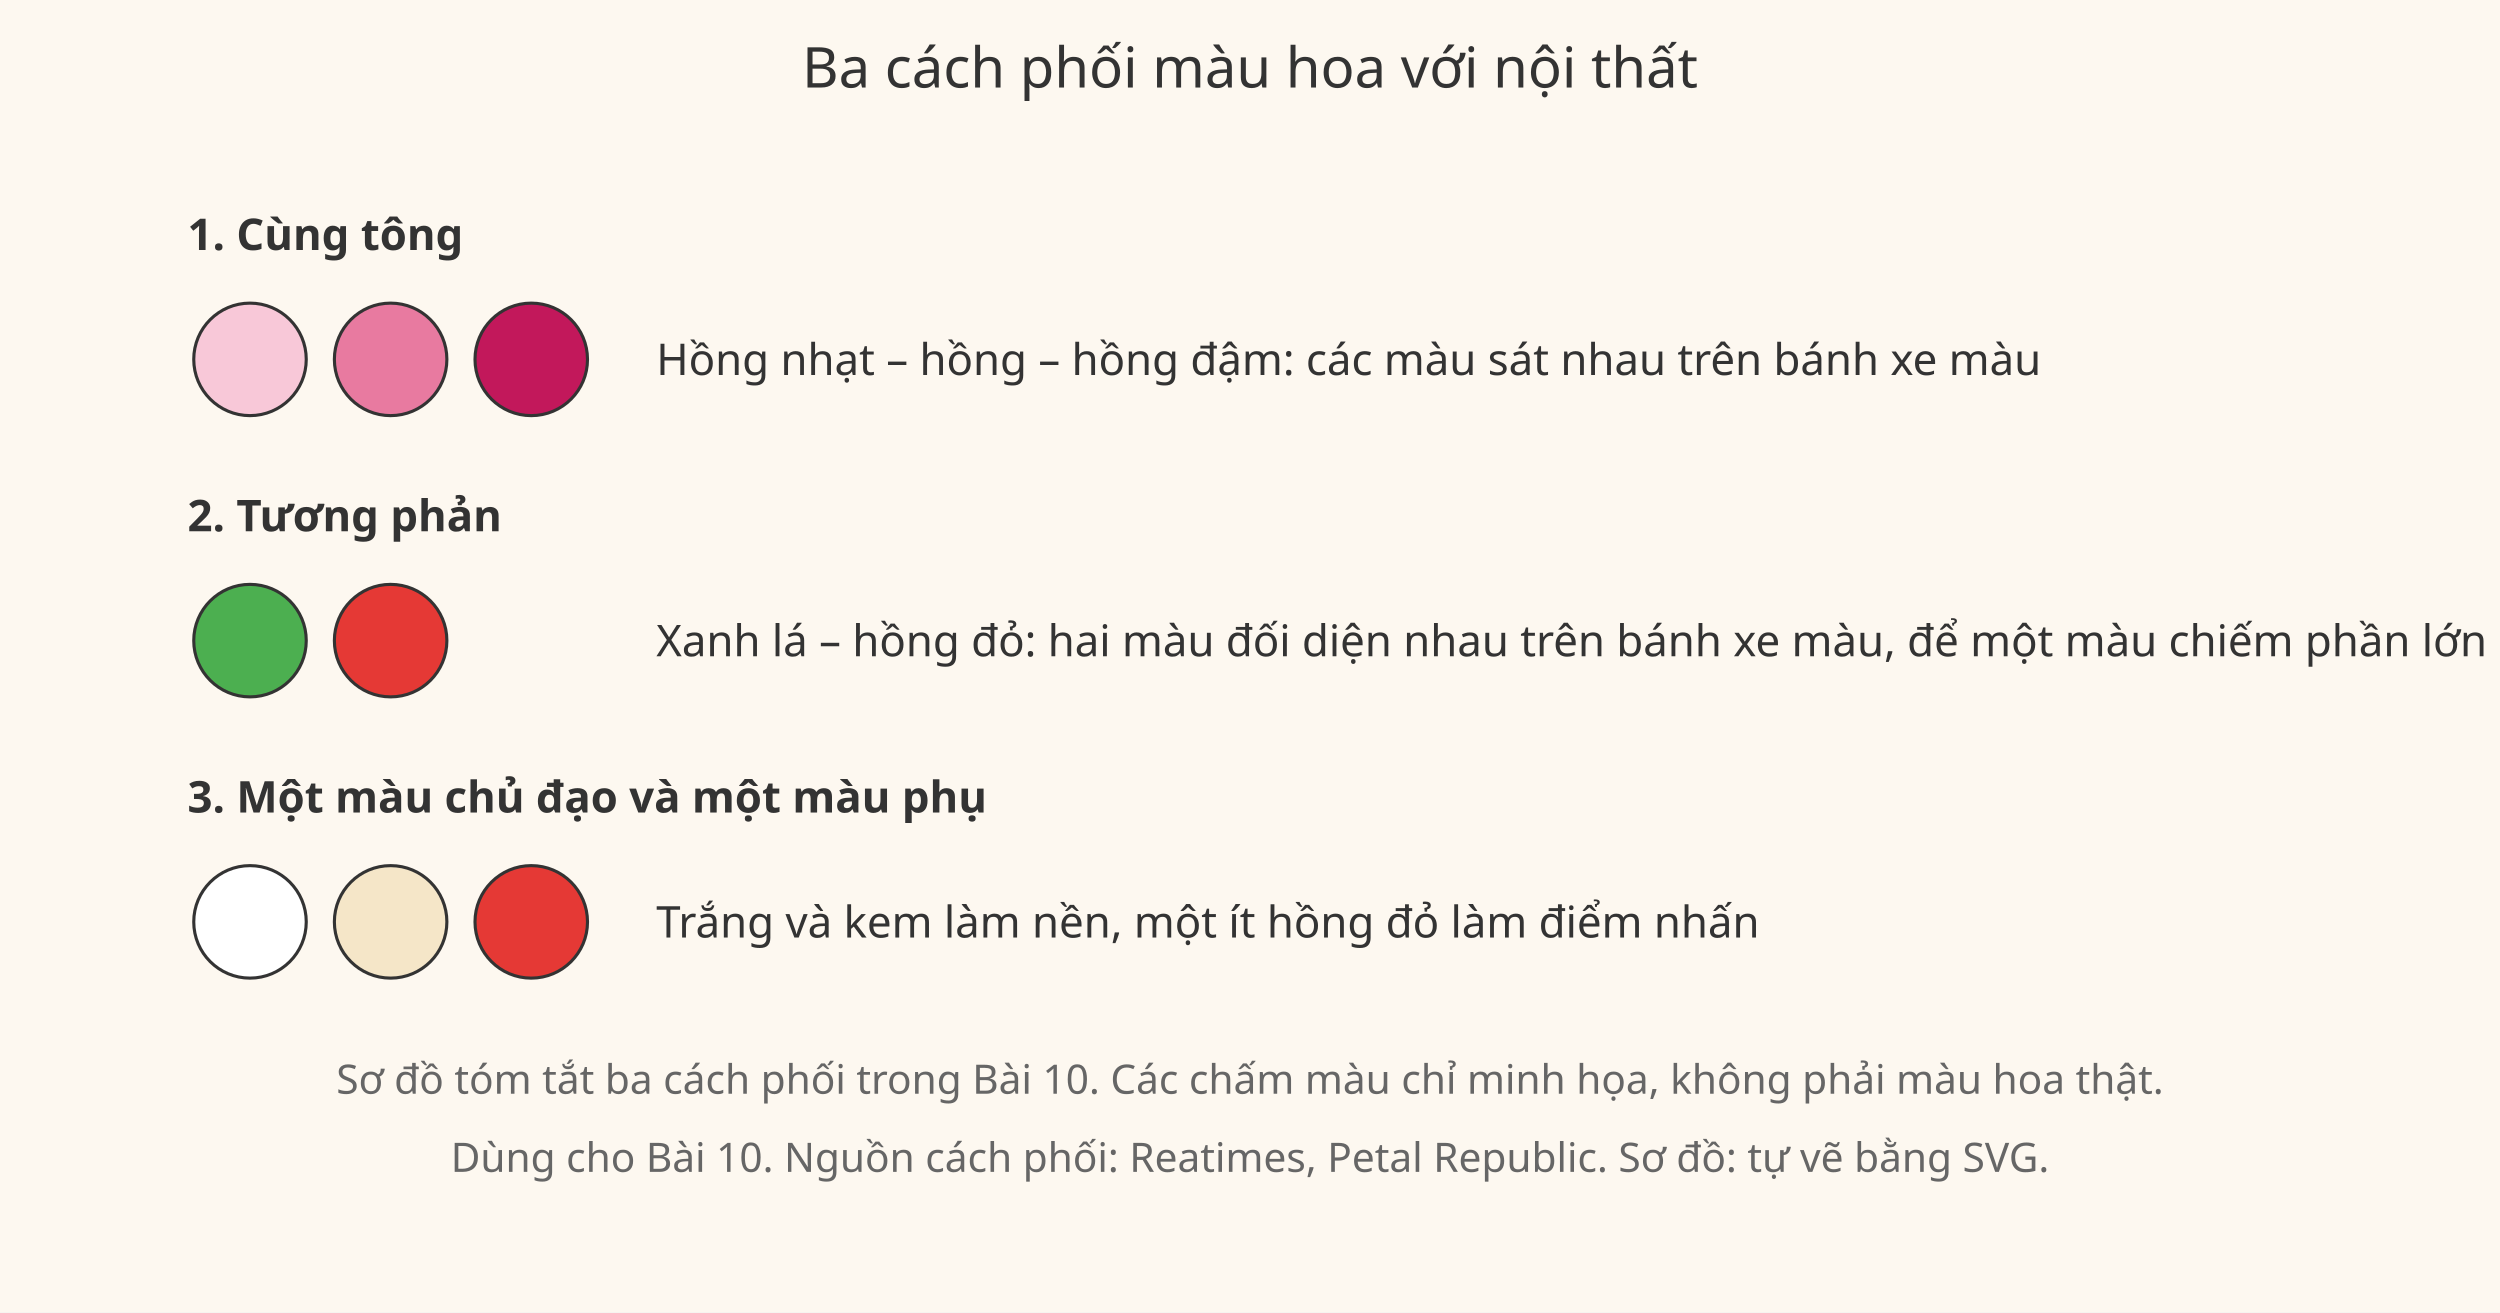
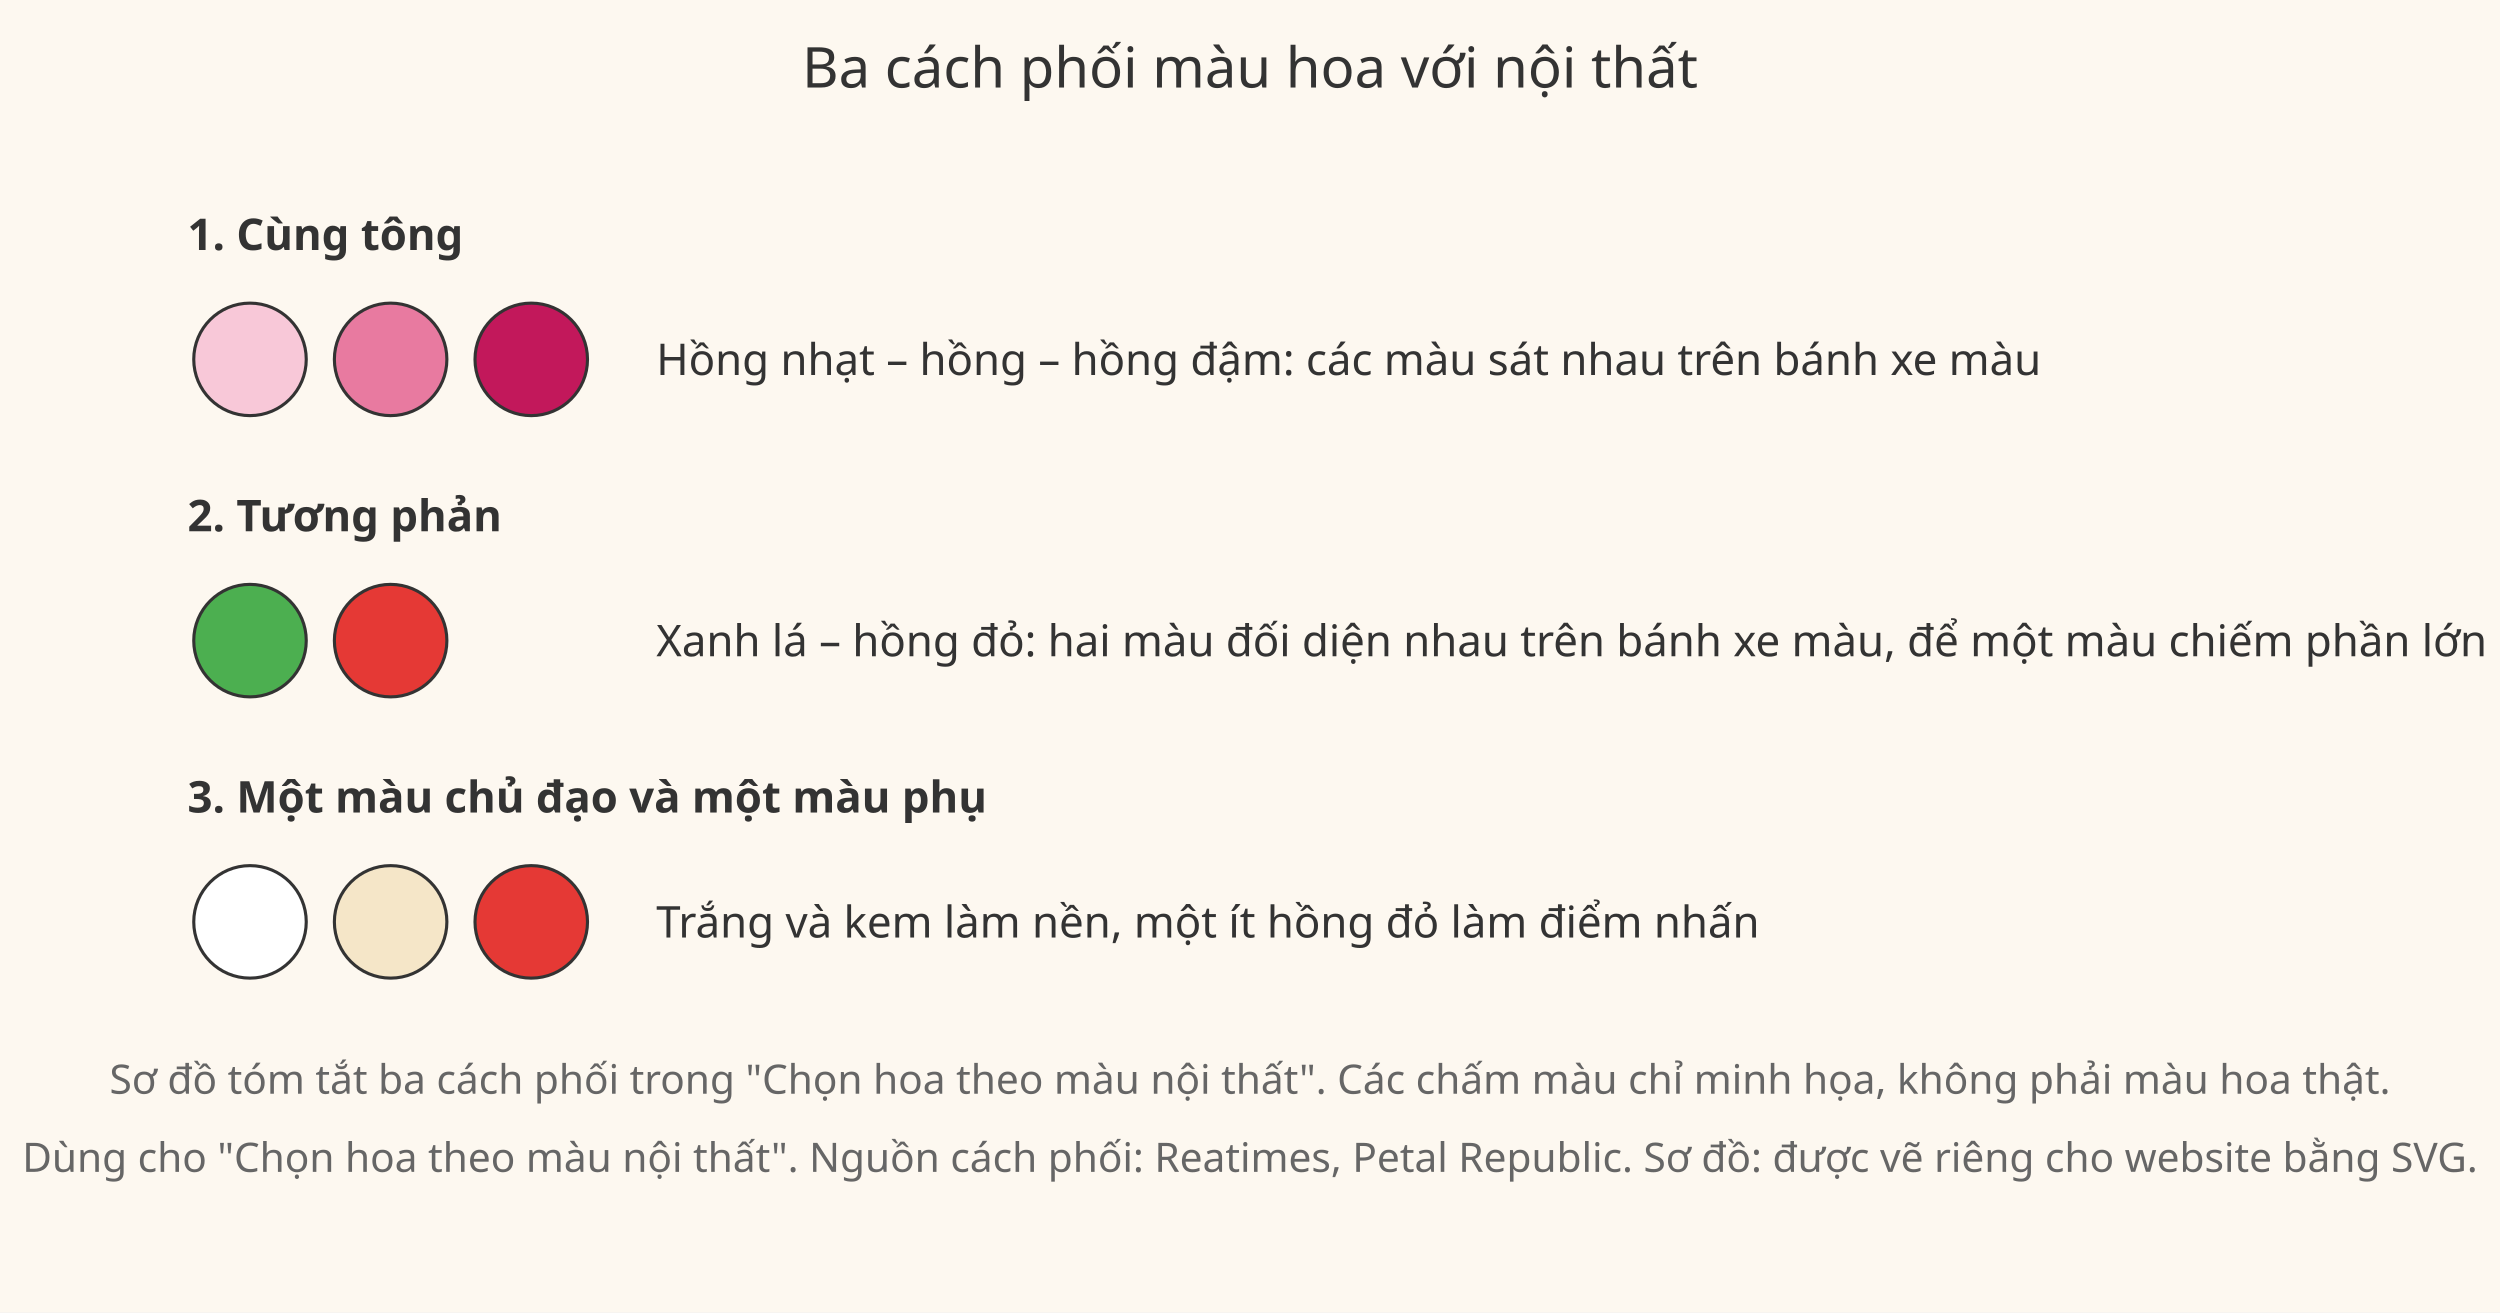
<svg xmlns="http://www.w3.org/2000/svg" width="800" height="420" viewBox="0 0 800 420" role="img">
  <rect width="800" height="420" fill="#fdf8f0" />
  <text x="400" y="28" text-anchor="middle" font-size="18" font-family="sans-serif" fill="#333">Ba cách phối màu hoa với nội thất</text>
  <g font-family="sans-serif" font-size="14" fill="#333">
    <text x="60" y="80" font-weight="bold">1. Cùng tông</text>
    <circle cx="80" cy="115" r="18" fill="#f8c8d8" stroke="#333" />
    <circle cx="125" cy="115" r="18" fill="#e87aa0" stroke="#333" />
    <circle cx="170" cy="115" r="18" fill="#c2185b" stroke="#333" />
    <text x="210" y="120">Hồng nhạt – hồng – hồng đậm: các màu sát nhau trên bánh xe màu</text>
    <text x="60" y="170" font-weight="bold">2. Tương phản</text>
    <circle cx="80" cy="205" r="18" fill="#4caf50" stroke="#333" />
    <circle cx="125" cy="205" r="18" fill="#e53935" stroke="#333" />
    <text x="210" y="210">Xanh lá – hồng đỏ: hai màu đối diện nhau trên bánh xe màu, để một màu chiếm phần lớn</text>
    <text x="60" y="260" font-weight="bold">3. Một màu chủ đạo và một màu phụ</text>
    <circle cx="80" cy="295" r="18" fill="#ffffff" stroke="#333" />
    <circle cx="125" cy="295" r="18" fill="#f5e6c8" stroke="#333" />
    <circle cx="170" cy="295" r="18" fill="#e53935" stroke="#333" />
    <text x="210" y="300">Trắng và kem làm nền, một ít hồng đỏ làm điểm nhấn</text>
  </g>
-   <text x="400" y="350" text-anchor="middle" font-size="13" font-family="sans-serif" fill="#666">Sơ đồ tóm tắt ba cách phối trong Bài 10. Các chấm màu chỉ minh họa, không phải màu hoa thật.</text>
-   <text x="400" y="375" text-anchor="middle" font-size="13" font-family="sans-serif" fill="#666">Dùng cho Bài 10. Nguồn cách phối: Reatimes, Petal Republic. Sơ đồ: tự vẽ bằng SVG.</text>
+   <text x="400" y="350" text-anchor="middle" font-size="13" font-family="sans-serif" fill="#666">Sơ đồ tóm tắt ba cách phối trong "Chọn hoa theo màu nội thất". Các chấm màu chỉ minh họa, không phải màu hoa thật.</text>
+   <text x="400" y="375" text-anchor="middle" font-size="13" font-family="sans-serif" fill="#666">Dùng cho "Chọn hoa theo màu nội thất". Nguồn cách phối: Reatimes, Petal Republic. Sơ đồ: được vẽ riêng cho website bằng SVG.</text>
</svg>
